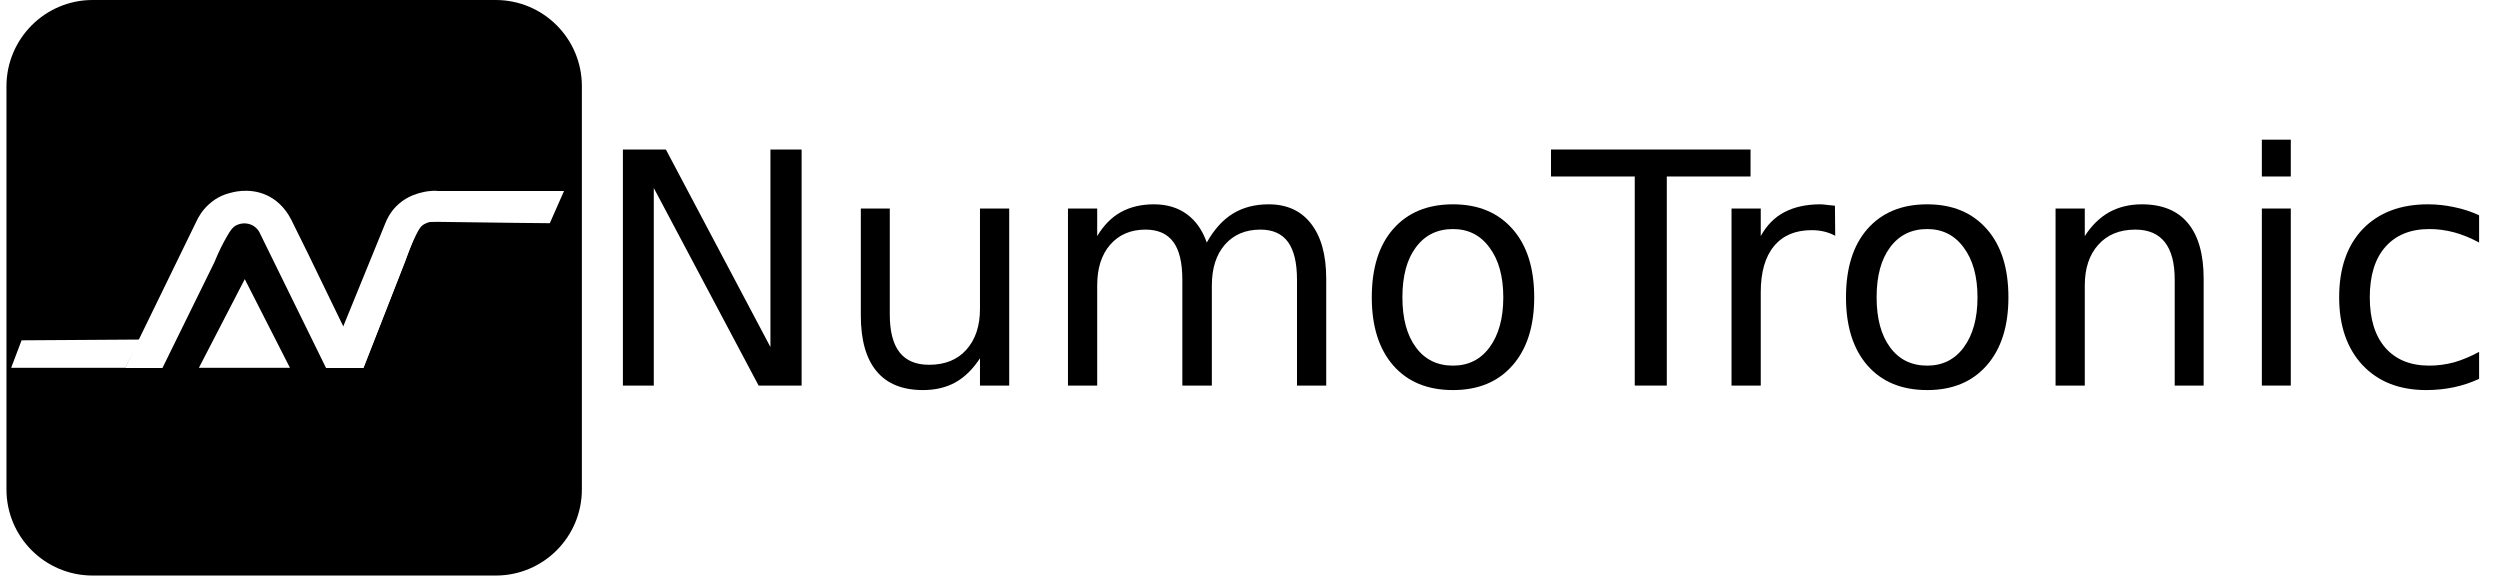
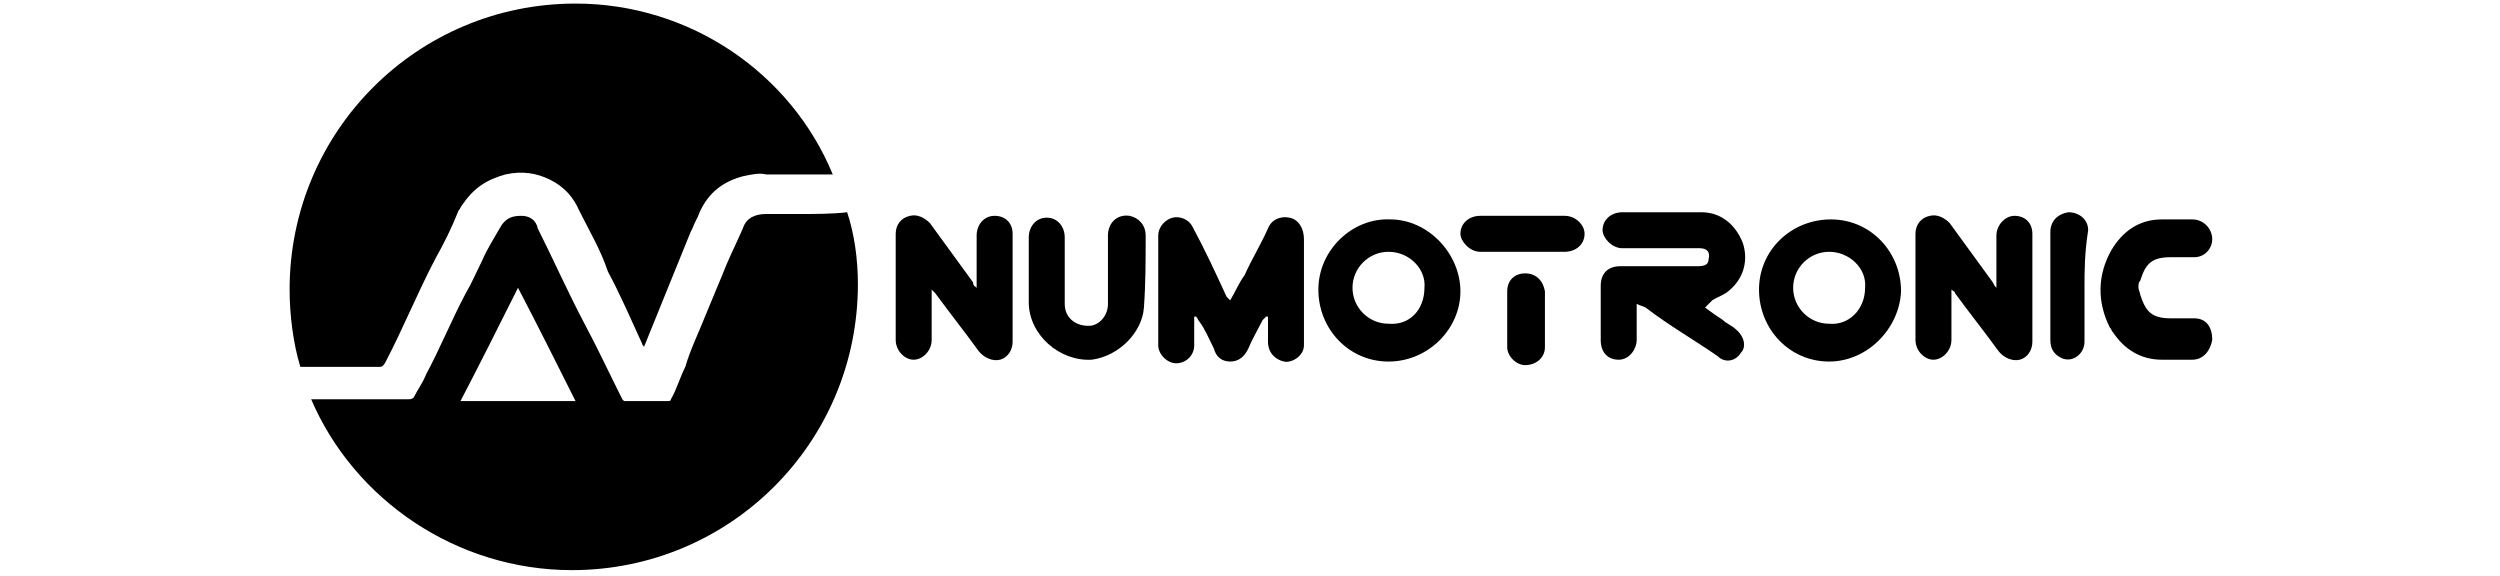
- <svg xmlns="http://www.w3.org/2000/svg" xmlns:xlink="http://www.w3.org/1999/xlink" width="139px" height="32px" viewBox="0 0 139 32" version="1.1">
-   <defs>
-     <g>
-       <symbol overflow="visible" id="glyph0-0">
-         <path style="stroke:none;" d="M 0.891 3.188 L 0.891 -12.688 L 9.891 -12.688 L 9.891 3.188 Z M 1.906 2.188 L 8.891 2.188 L 8.891 -11.688 L 1.906 -11.688 Z M 1.906 2.188 " />
-       </symbol>
-       <symbol overflow="visible" id="glyph0-1">
-         <path style="stroke:none;" d="M 1.766 -13.125 L 4.156 -13.125 L 9.969 -2.141 L 9.969 -13.125 L 11.703 -13.125 L 11.703 0 L 9.312 0 L 3.484 -10.984 L 3.484 0 L 1.766 0 Z M 1.766 -13.125 " />
-       </symbol>
-       <symbol overflow="visible" id="glyph0-2">
-         <path style="stroke:none;" d="M 1.531 -3.891 L 1.531 -9.844 L 3.141 -9.844 L 3.141 -3.953 C 3.141 -3.016 3.32 -2.312 3.688 -1.844 C 4.051 -1.383 4.598 -1.156 5.328 -1.156 C 6.203 -1.156 6.891 -1.43 7.391 -1.984 C 7.898 -2.547 8.156 -3.305 8.156 -4.266 L 8.156 -9.844 L 9.781 -9.844 L 9.781 0 L 8.156 0 L 8.156 -1.516 C 7.758 -0.91 7.301 -0.461 6.781 -0.172 C 6.27 0.109 5.672 0.25 4.984 0.25 C 3.848 0.25 2.988 -0.098 2.406 -0.797 C 1.82 -1.504 1.531 -2.535 1.531 -3.891 Z M 5.594 -10.078 Z M 5.594 -10.078 " />
-       </symbol>
-       <symbol overflow="visible" id="glyph0-3">
-         <path style="stroke:none;" d="M 9.359 -7.953 C 9.766 -8.68 10.25 -9.219 10.812 -9.562 C 11.375 -9.906 12.035 -10.078 12.797 -10.078 C 13.816 -10.078 14.602 -9.719 15.156 -9 C 15.719 -8.281 16 -7.258 16 -5.938 L 16 0 L 14.375 0 L 14.375 -5.891 C 14.375 -6.828 14.207 -7.523 13.875 -7.984 C 13.539 -8.441 13.031 -8.672 12.344 -8.672 C 11.508 -8.672 10.848 -8.391 10.359 -7.828 C 9.879 -7.273 9.641 -6.52 9.641 -5.562 L 9.641 0 L 8 0 L 8 -5.891 C 8 -6.836 7.832 -7.535 7.5 -7.984 C 7.164 -8.441 6.648 -8.672 5.953 -8.672 C 5.129 -8.672 4.473 -8.391 3.984 -7.828 C 3.504 -7.273 3.266 -6.52 3.266 -5.562 L 3.266 0 L 1.641 0 L 1.641 -9.844 L 3.266 -9.844 L 3.266 -8.312 C 3.629 -8.914 4.066 -9.359 4.578 -9.641 C 5.098 -9.93 5.711 -10.078 6.422 -10.078 C 7.141 -10.078 7.75 -9.895 8.25 -9.531 C 8.75 -9.164 9.117 -8.641 9.359 -7.953 Z M 9.359 -7.953 " />
-       </symbol>
-       <symbol overflow="visible" id="glyph0-4">
-         <path style="stroke:none;" d="M 5.516 -8.703 C 4.641 -8.703 3.953 -8.363 3.453 -7.688 C 2.953 -7.02 2.703 -6.094 2.703 -4.906 C 2.703 -3.727 2.953 -2.801 3.453 -2.125 C 3.953 -1.445 4.641 -1.109 5.516 -1.109 C 6.367 -1.109 7.047 -1.445 7.547 -2.125 C 8.055 -2.812 8.312 -3.738 8.312 -4.906 C 8.312 -6.07 8.055 -6.992 7.547 -7.672 C 7.047 -8.359 6.367 -8.703 5.516 -8.703 Z M 5.516 -10.078 C 6.922 -10.078 8.023 -9.617 8.828 -8.703 C 9.629 -7.797 10.031 -6.531 10.031 -4.906 C 10.031 -3.301 9.629 -2.039 8.828 -1.125 C 8.023 -0.207 6.922 0.25 5.516 0.25 C 4.098 0.25 2.988 -0.207 2.188 -1.125 C 1.395 -2.039 1 -3.301 1 -4.906 C 1 -6.531 1.395 -7.797 2.188 -8.703 C 2.988 -9.617 4.098 -10.078 5.516 -10.078 Z M 5.516 -10.078 " />
-       </symbol>
-       <symbol overflow="visible" id="glyph0-5">
-         <path style="stroke:none;" d="M -0.047 -13.125 L 11.047 -13.125 L 11.047 -11.625 L 6.391 -11.625 L 6.391 0 L 4.609 0 L 4.609 -11.625 L -0.047 -11.625 Z M -0.047 -13.125 " />
-       </symbol>
-       <symbol overflow="visible" id="glyph0-6">
-         <path style="stroke:none;" d="M 7.406 -8.328 C 7.219 -8.43 7.016 -8.508 6.797 -8.562 C 6.586 -8.613 6.352 -8.641 6.094 -8.641 C 5.188 -8.641 4.488 -8.344 4 -7.75 C 3.508 -7.156 3.266 -6.301 3.266 -5.188 L 3.266 0 L 1.641 0 L 1.641 -9.844 L 3.266 -9.844 L 3.266 -8.312 C 3.598 -8.914 4.035 -9.359 4.578 -9.641 C 5.129 -9.93 5.797 -10.078 6.578 -10.078 C 6.68 -10.078 6.801 -10.066 6.938 -10.047 C 7.07 -10.035 7.223 -10.02 7.391 -10 Z M 7.406 -8.328 " />
-       </symbol>
-       <symbol overflow="visible" id="glyph0-7">
-         <path style="stroke:none;" d="M 9.875 -5.938 L 9.875 0 L 8.266 0 L 8.266 -5.891 C 8.266 -6.816 8.082 -7.508 7.719 -7.969 C 7.352 -8.438 6.805 -8.672 6.078 -8.672 C 5.203 -8.672 4.516 -8.391 4.016 -7.828 C 3.516 -7.273 3.266 -6.52 3.266 -5.562 L 3.266 0 L 1.641 0 L 1.641 -9.844 L 3.266 -9.844 L 3.266 -8.312 C 3.648 -8.906 4.102 -9.348 4.625 -9.641 C 5.156 -9.93 5.758 -10.078 6.438 -10.078 C 7.57 -10.078 8.426 -9.727 9 -9.031 C 9.582 -8.332 9.875 -7.301 9.875 -5.938 Z M 9.875 -5.938 " />
-       </symbol>
-       <symbol overflow="visible" id="glyph0-8">
-         <path style="stroke:none;" d="M 1.703 -9.844 L 3.312 -9.844 L 3.312 0 L 1.703 0 Z M 1.703 -13.672 L 3.312 -13.672 L 3.312 -11.625 L 1.703 -11.625 Z M 1.703 -13.672 " />
-       </symbol>
-       <symbol overflow="visible" id="glyph0-9">
-         <path style="stroke:none;" d="M 8.781 -9.469 L 8.781 -7.953 C 8.32 -8.203 7.863 -8.391 7.406 -8.516 C 6.945 -8.641 6.484 -8.703 6.016 -8.703 C 4.961 -8.703 4.145 -8.367 3.562 -7.703 C 2.988 -7.047 2.703 -6.113 2.703 -4.906 C 2.703 -3.707 2.988 -2.773 3.562 -2.109 C 4.145 -1.441 4.961 -1.109 6.016 -1.109 C 6.484 -1.109 6.945 -1.172 7.406 -1.297 C 7.863 -1.43 8.32 -1.625 8.781 -1.875 L 8.781 -0.375 C 8.332 -0.164 7.863 -0.008 7.375 0.094 C 6.895 0.195 6.383 0.25 5.844 0.25 C 4.352 0.25 3.172 -0.211 2.297 -1.141 C 1.43 -2.078 1 -3.332 1 -4.906 C 1 -6.52 1.438 -7.785 2.312 -8.703 C 3.195 -9.617 4.406 -10.078 5.938 -10.078 C 6.438 -10.078 6.922 -10.023 7.391 -9.922 C 7.867 -9.828 8.332 -9.676 8.781 -9.469 Z M 8.781 -9.469 " />
-       </symbol>
-     </g>
-   </defs>
+ <svg xmlns="http://www.w3.org/2000/svg" width="139px" height="32px" viewBox="0 0 139 32" version="1.1">
  <g id="surface1">
-     <g style="fill:rgb(0%,0%,0%);fill-opacity:1;">
-       <use xlink:href="#glyph0-1" x="32.867" y="21.438" />
-       <use xlink:href="#glyph0-2" x="46.331" y="21.438" />
-       <use xlink:href="#glyph0-3" x="57.738" y="21.438" />
-       <use xlink:href="#glyph0-4" x="75.271" y="21.438" />
-       <use xlink:href="#glyph0-5" x="86.283" y="21.438" />
-       <use xlink:href="#glyph0-6" x="94.632" y="21.438" />
-       <use xlink:href="#glyph0-4" x="101.637" y="21.438" />
-       <use xlink:href="#glyph0-7" x="112.648" y="21.438" />
-       <use xlink:href="#glyph0-8" x="124.056" y="21.438" />
-       <use xlink:href="#glyph0-9" x="129.057" y="21.438" />
-     </g>
-     <path style=" stroke:none;fill-rule:nonzero;fill:rgb(0%,0%,0%);fill-opacity:1;" d="M 27.57 32 L 5.148 32 C 2.5 32 0.359 29.852 0.359 27.211 L 0.359 4.801 C 0.359 2.148 2.512 0 5.148 0 L 27.559 0 C 30.211 0 32.352 2.148 32.352 4.789 L 32.352 27.199 C 32.359 29.852 30.211 32 27.57 32 Z M 27.57 32 " />
-     <path style="fill-rule:nonzero;fill:rgb(90.196%,18.431%,19.608%);fill-opacity:1;stroke-width:1;stroke-linecap:butt;stroke-linejoin:miter;stroke:rgb(11.765%,11.765%,10.98%);stroke-opacity:1;stroke-miterlimit:10;" d="M 22.762 12.871 L 21.422 12.891 " />
-     <path style=" stroke:none;fill-rule:nonzero;fill:rgb(100%,100%,100%);fill-opacity:1;" d="M 21.422 12.512 C 21.422 12.512 21.422 12.488 21.43 12.469 C 21.441 12.449 21.461 12.449 21.461 12.449 C 21.469 12.449 21.48 12.449 21.488 12.461 C 21.461 12.488 21.43 12.52 21.398 12.551 C 21.398 12.551 21.43 12.57 21.43 12.59 C 21.43 12.621 21.41 12.648 21.371 12.66 C 21.352 12.699 21.34 12.738 21.32 12.781 C 20.59 14.59 19.859 16.41 19.121 18.219 C 18.461 16.852 17.789 15.48 17.129 14.109 L 16.191 12.211 C 16.039 11.91 15.738 11.43 15.211 11.07 C 14.191 10.379 13.102 10.648 12.859 10.711 C 12.629 10.77 12.109 10.898 11.602 11.371 C 11.238 11.699 11.039 12.059 10.93 12.289 L 6.949 20.461 L 9.031 20.461 L 11.922 14.578 C 12.172 13.961 12.422 13.48 12.621 13.141 C 12.82 12.789 12.941 12.629 13.129 12.531 C 13.43 12.371 13.871 12.371 14.18 12.621 C 14.301 12.719 14.379 12.828 14.422 12.91 L 18.129 20.461 L 20.199 20.461 L 23.301 12.512 C 23.301 12.5 23.309 12.488 23.309 12.488 L 22.75 12.5 " />
-     <path style=" stroke:none;fill-rule:nonzero;fill:rgb(100%,100%,100%);fill-opacity:1;" d="M 24.289 10.609 C 23.75 10.59 23.34 10.73 23.199 10.77 C 22.98 10.84 22.48 11.012 22.02 11.48 C 21.691 11.82 21.52 12.172 21.43 12.398 C 20.328 15.09 19.238 17.77 18.141 20.461 C 18.828 20.461 19.52 20.461 20.211 20.461 C 20.988 18.469 21.77 16.469 22.551 14.48 C 22.75 13.879 22.961 13.41 23.129 13.07 C 23.301 12.719 23.398 12.57 23.59 12.461 C 23.762 12.359 23.988 12.309 24.211 12.328 C 24.262 11.762 24.289 11.18 24.289 10.609 Z M 24.289 10.609 " />
-     <path style=" stroke:none;fill-rule:nonzero;fill:rgb(100%,100%,100%);fill-opacity:1;" d="M 13.609 15.52 L 16.121 20.449 L 11.059 20.449 Z M 13.609 15.52 " />
-     <path style=" stroke:none;fill-rule:nonzero;fill:rgb(0%,0%,0%);fill-opacity:1;" d="M 16.488 11.102 C 16.488 11.16 16.441 11.211 16.379 11.211 L 16.34 11.211 C 16.281 11.211 16.23 11.16 16.23 11.102 C 16.23 11.039 16.281 10.988 16.34 10.988 L 16.379 10.988 C 16.441 11 16.488 11.039 16.488 11.102 " />
-     <path style=" stroke:none;fill-rule:nonzero;fill:rgb(100%,100%,100%);fill-opacity:1;" d="M 0.621 20.449 L 1.199 18.922 L 7.781 18.879 L 6.961 20.449 L 0.621 20.449 " />
-     <path style=" stroke:none;fill-rule:nonzero;fill:rgb(100%,100%,100%);fill-opacity:1;" d="M 23.77 12.328 L 28.66 12.391 L 30.57 12.41 L 31.359 10.621 C 28.98 10.621 26.609 10.621 24.23 10.621 " />
+     <path style=" stroke:none;fill-rule:nonzero;fill:rgb(0%,0%,0%);fill-opacity:1;" d="M 44.5 11.898 C 43.801 11.898 43.199 11.898 42.602 11.898 C 42 11.898 41.5 12.102 41.301 12.699 C 41 13.398 40.699 14 40.398 14.699 C 40 15.699 39.602 16.602 39.199 17.602 C 38.801 18.602 38.398 19.398 38.102 20.398 C 37.801 21 37.602 21.699 37.301 22.199 C 37.301 22.301 37.199 22.301 37.102 22.301 C 36.301 22.301 35.602 22.301 34.801 22.301 C 34.699 22.301 34.699 22.301 34.699 22.301 L 34.602 22.199 C 33.898 20.801 33.199 19.301 32.5 18 C 31.602 16.301 30.801 14.5 29.898 12.699 C 29.801 12.199 29.398 12 29 12 C 28.5 12 28.199 12.102 27.898 12.5 C 27.5 13.199 27.102 13.801 26.801 14.5 C 26.5 15.102 26.199 15.801 25.898 16.301 C 25.102 17.801 24.5 19.301 23.699 20.801 C 23.5 21.301 23.199 21.699 23 22.102 C 22.898 22.199 22.801 22.199 22.699 22.199 C 21.801 22.199 21.102 22.199 20.199 22.199 C 19.199 22.199 18.301 22.199 17.301 22.199 C 19.699 27.801 25.398 31.699 31.801 31.699 C 40.602 31.699 47.699 24.602 47.699 15.801 C 47.699 14.398 47.5 13 47.102 11.801 C 46.301 11.898 45.301 11.898 44.5 11.898 Z M 25.602 22.301 C 26.699 20.199 27.699 18.199 28.801 16 C 29.898 18.102 30.898 20.102 32 22.301 C 29.801 22.301 27.699 22.301 25.602 22.301 Z M 25.602 22.301 " />
+     <path style=" stroke:none;fill-rule:nonzero;fill:rgb(0%,0%,0%);fill-opacity:1;" d="M 21.102 20.398 C 21.301 20.398 21.301 20.301 21.398 20.199 C 22.398 18.301 23.199 16.301 24.199 14.398 C 24.699 13.5 25.102 12.699 25.5 11.699 C 25.602 11.602 25.602 11.5 25.699 11.398 C 26.301 10.5 27 10 28.102 9.699 C 29 9.5 29.801 9.602 30.602 10 C 31.398 10.398 31.898 11 32.199 11.699 C 32.801 12.898 33.398 13.898 33.801 15.102 C 34.5 16.398 35.102 17.801 35.699 19.102 C 35.699 19.199 35.801 19.199 35.801 19.301 L 38.398 12.898 L 38.5 12.699 C 38.602 12.398 38.801 12.102 38.898 11.801 C 39.398 10.699 40.199 10.102 41.301 9.801 C 41.801 9.699 42.199 9.602 42.602 9.699 C 43.898 9.699 45 9.699 46.301 9.699 C 44 4.102 38.398 0.199 32 0.199 C 23.199 0.199 16.102 7.301 16.102 16.102 C 16.102 17.5 16.301 19.102 16.699 20.398 C 18.199 20.398 19.602 20.398 21.102 20.398 Z M 21.102 20.398 " />
+     <path style=" stroke:none;fill-rule:nonzero;fill:rgb(0%,0%,0%);fill-opacity:1;" d="M 68.398 16.699 C 68.699 16.199 68.898 15.699 69.199 15.301 C 69.602 14.398 70.102 13.602 70.5 12.699 C 70.699 12.199 71.199 12 71.699 12.102 C 72.199 12.199 72.5 12.699 72.5 13.301 C 72.5 14.801 72.5 16.5 72.5 18 C 72.5 18.398 72.5 18.801 72.5 19.199 C 72.5 19.801 71.801 20.199 71.398 20.102 C 70.898 20 70.5 19.602 70.5 19 C 70.5 18.5 70.5 18 70.5 17.602 C 70.5 17.602 70.5 17.602 70.398 17.602 C 70.301 17.699 70.301 17.699 70.199 17.801 C 69.898 18.398 69.602 18.898 69.398 19.398 C 69.199 19.801 68.898 20.102 68.398 20.102 C 67.898 20.102 67.602 19.801 67.5 19.398 C 67.199 18.801 67 18.301 66.699 17.898 C 66.602 17.801 66.602 17.699 66.5 17.602 L 66.398 17.602 C 66.398 17.699 66.398 17.801 66.398 17.898 C 66.398 18.301 66.398 18.699 66.398 19.199 C 66.398 19.801 65.898 20.199 65.398 20.199 C 64.898 20.199 64.398 19.699 64.398 19.199 C 64.398 17.199 64.398 15.199 64.398 13.102 C 64.398 12.602 64.801 12.199 65.199 12.102 C 65.602 12 66.102 12.199 66.301 12.602 C 67 13.898 67.602 15.199 68.199 16.5 C 68.301 16.602 68.301 16.602 68.398 16.699 Z M 68.398 16.699 " />
+     <path style=" stroke:none;fill-rule:nonzero;fill:rgb(0%,0%,0%);fill-opacity:1;" d="M 94.801 17.102 C 95.199 17.398 95.5 17.602 95.801 17.801 C 96 18 96.301 18.102 96.5 18.301 C 97 18.699 97.102 19.301 96.801 19.602 C 96.5 20.102 95.898 20.199 95.5 19.801 C 94.199 18.898 92.801 18.102 91.5 17.102 C 91.301 17 91.199 17 91 16.898 C 91 17.102 91 17.199 91 17.301 C 91 17.898 91 18.398 91 18.898 C 91 19.398 90.602 20 90 20 C 89.398 20 89 19.602 89 18.898 C 89 17.898 89 17 89 15.898 C 89 15.199 89.398 14.801 90.102 14.801 C 91.5 14.801 93 14.801 94.398 14.801 C 94.801 14.801 95 14.699 95 14.398 C 95.102 14 94.898 13.801 94.5 13.801 C 93.898 13.801 93.301 13.801 92.801 13.801 C 91.898 13.801 91.102 13.801 90.199 13.801 C 89.602 13.801 89.102 13.199 89.102 12.801 C 89.102 12.199 89.602 11.801 90.199 11.801 C 91.602 11.801 93.199 11.801 94.602 11.801 C 95.699 11.801 96.5 12.5 96.898 13.5 C 97.199 14.398 97 15.398 96.199 16.102 C 95.898 16.398 95.5 16.5 95.199 16.699 " />
+     <path style=" stroke:none;fill-rule:nonzero;fill:rgb(0%,0%,0%);fill-opacity:1;" d="M 54.301 16 C 54.301 15.801 54.301 15.699 54.301 15.602 C 54.301 14.699 54.301 14 54.301 13.102 C 54.301 12.5 54.699 12 55.301 12 C 55.898 12 56.301 12.398 56.301 13 C 56.301 15 56.301 16.898 56.301 19 C 56.301 19.5 56 19.898 55.602 20 C 55.199 20.102 54.699 19.898 54.398 19.5 C 53.602 18.398 52.801 17.398 52 16.301 C 51.898 16.199 51.898 16.199 51.801 16.102 C 51.801 16.199 51.801 16.301 51.801 16.398 C 51.801 17.301 51.801 18 51.801 18.898 C 51.801 19.5 51.301 20 50.801 20 C 50.301 20 49.801 19.5 49.801 18.898 C 49.801 17 49.801 15 49.801 13 C 49.801 12.5 50.102 12.102 50.602 12 C 51 11.898 51.398 12.102 51.699 12.398 C 52.5 13.5 53.301 14.602 54.102 15.699 C 54.102 15.898 54.199 15.898 54.301 16 Z M 54.301 16 " />
+     <path style=" stroke:none;fill-rule:nonzero;fill:rgb(0%,0%,0%);fill-opacity:1;" d="M 111 16 C 111 15.801 111 15.699 111 15.602 C 111 14.699 111 14 111 13.102 C 111 12.5 111.5 12 112 12 C 112.602 12 113 12.398 113 13 C 113 15 113 16.898 113 19 C 113 19.5 112.699 19.898 112.301 20 C 111.898 20.102 111.398 19.898 111.102 19.5 C 110.301 18.398 109.5 17.398 108.699 16.301 C 108.699 16.199 108.602 16.199 108.5 16.102 C 108.5 16.199 108.5 16.301 108.5 16.398 C 108.5 17.301 108.5 18 108.5 18.898 C 108.5 19.5 108 20 107.5 20 C 107 20 106.5 19.5 106.5 18.898 C 106.5 17 106.5 15 106.5 13 C 106.5 12.5 106.801 12.102 107.301 12 C 107.699 11.898 108.102 12.102 108.398 12.398 C 109.199 13.5 110 14.602 110.801 15.699 C 110.898 15.898 110.898 15.898 111 16 Z M 111 16 " />
+     <path style=" stroke:none;fill-rule:nonzero;fill:rgb(0%,0%,0%);fill-opacity:1;" d="M 101.699 20.102 C 99.5 20.102 97.801 18.301 97.801 16.102 C 97.801 13.898 99.602 12.199 101.801 12.199 C 104 12.199 105.699 14 105.699 16.199 C 105.602 18.301 103.801 20.102 101.699 20.102 Z M 103.699 16 C 103.801 14.898 102.801 14 101.699 14 C 100.602 14 99.699 14.898 99.699 16 C 99.699 17.102 100.602 18 101.699 18 C 102.801 18.102 103.699 17.199 103.699 16 Z M 103.699 16 " />
+     <path style=" stroke:none;fill-rule:nonzero;fill:rgb(0%,0%,0%);fill-opacity:1;" d="M 77.199 20.102 C 75 20.102 73.301 18.301 73.301 16.102 C 73.301 13.898 75.199 12.102 77.301 12.199 C 79.398 12.199 81.199 14.102 81.199 16.199 C 81.199 18.301 79.398 20.102 77.199 20.102 Z M 79.199 16 C 79.301 15 78.398 14 77.199 14 C 76.102 14 75.199 14.898 75.199 16 C 75.199 17.102 76.102 18 77.199 18 C 78.398 18.102 79.199 17.199 79.199 16 Z M 79.199 16 " />
+     <path style=" stroke:none;fill-rule:nonzero;fill:rgb(0%,0%,0%);fill-opacity:1;" d="M 57.199 15.199 C 57.199 14.5 57.199 13.898 57.199 13.199 C 57.199 12.602 57.602 12.102 58.199 12.102 C 58.801 12.102 59.199 12.602 59.199 13.199 C 59.199 14.5 59.199 15.699 59.199 16.898 C 59.199 17.801 60 18.199 60.699 18.102 C 61.199 18 61.602 17.5 61.602 16.898 C 61.602 15.602 61.602 14.398 61.602 13.102 C 61.602 12.398 62.102 11.898 62.801 12 C 63.301 12.102 63.699 12.5 63.699 13.102 C 63.699 14.398 63.699 15.801 63.602 17.102 C 63.5 18.5 62.199 19.801 60.699 20 C 58.898 20.102 57.199 18.602 57.199 16.801 C 57.199 16.301 57.199 15.801 57.199 15.199 Z M 57.199 15.199 " />
+     <path style=" stroke:none;fill-rule:nonzero;fill:rgb(0%,0%,0%);fill-opacity:1;" d="M 122 17.699 C 121.5 17.699 121.102 17.699 120.699 17.699 C 119.602 17.699 119.301 17.301 119 16.398 C 119 16.301 118.898 16.102 118.898 16 C 118.898 15.801 118.898 15.699 119 15.602 C 119.301 14.602 119.699 14.301 120.699 14.301 C 121.199 14.301 121.602 14.301 122 14.301 C 122.602 14.301 123 13.801 123 13.301 C 123 12.699 122.5 12.199 121.898 12.199 L 120.199 12.199 C 118.898 12.199 118 12.898 117.398 13.898 C 116.602 15.301 116.602 16.801 117.301 18.199 C 117.398 18.301 117.398 18.398 117.5 18.5 C 118.102 19.398 119 20 120.199 20 L 121.898 20 C 122.5 20 122.898 19.5 123 18.898 C 123 18.102 122.602 17.699 122 17.699 Z M 122 17.699 " />
+     <path style=" stroke:none;fill-rule:nonzero;fill:rgb(0%,0%,0%);fill-opacity:1;" d="M 115.898 16 C 115.898 17 115.898 18 115.898 19 C 115.898 19.699 115.199 20.199 114.602 19.898 C 114.199 19.699 114 19.398 114 18.898 C 114 17.898 114 17.102 114 16.102 C 114 15 114 14 114 12.898 C 114 12.301 114.398 11.898 115 11.801 C 115.602 11.801 116.102 12.199 116.102 12.801 C 115.898 14.102 115.898 15.102 115.898 16 Z M 115.898 16 " />
+     <path style=" stroke:none;fill-rule:nonzero;fill:rgb(0%,0%,0%);fill-opacity:1;" d="M 84.602 14 C 83.801 14 83.102 14 82.301 14 C 81.699 14 81.199 13.398 81.199 13 C 81.199 12.398 81.699 12 82.301 12 C 83.801 12 85.5 12 87 12 C 87.602 12 88.102 12.5 88.102 13 C 88.102 13.602 87.602 14 87 14 C 86.301 14 85.5 14 84.602 14 Z M 84.602 14 " />
+     <path style=" stroke:none;fill-rule:nonzero;fill:rgb(0%,0%,0%);fill-opacity:1;" d="M 83.801 17.602 C 83.801 17.102 83.801 16.602 83.801 16.199 C 83.801 15.602 84.199 15.199 84.801 15.199 C 85.398 15.199 85.801 15.602 85.898 16.199 C 85.898 17.301 85.898 18.199 85.898 19.301 C 85.898 19.898 85.398 20.301 84.801 20.301 C 84.301 20.301 83.801 19.801 83.801 19.301 C 83.801 19.301 83.801 19.301 83.801 19.199 C 83.801 18.602 83.801 18.102 83.801 17.602 Z M 83.801 17.602 " />
  </g>
</svg>
